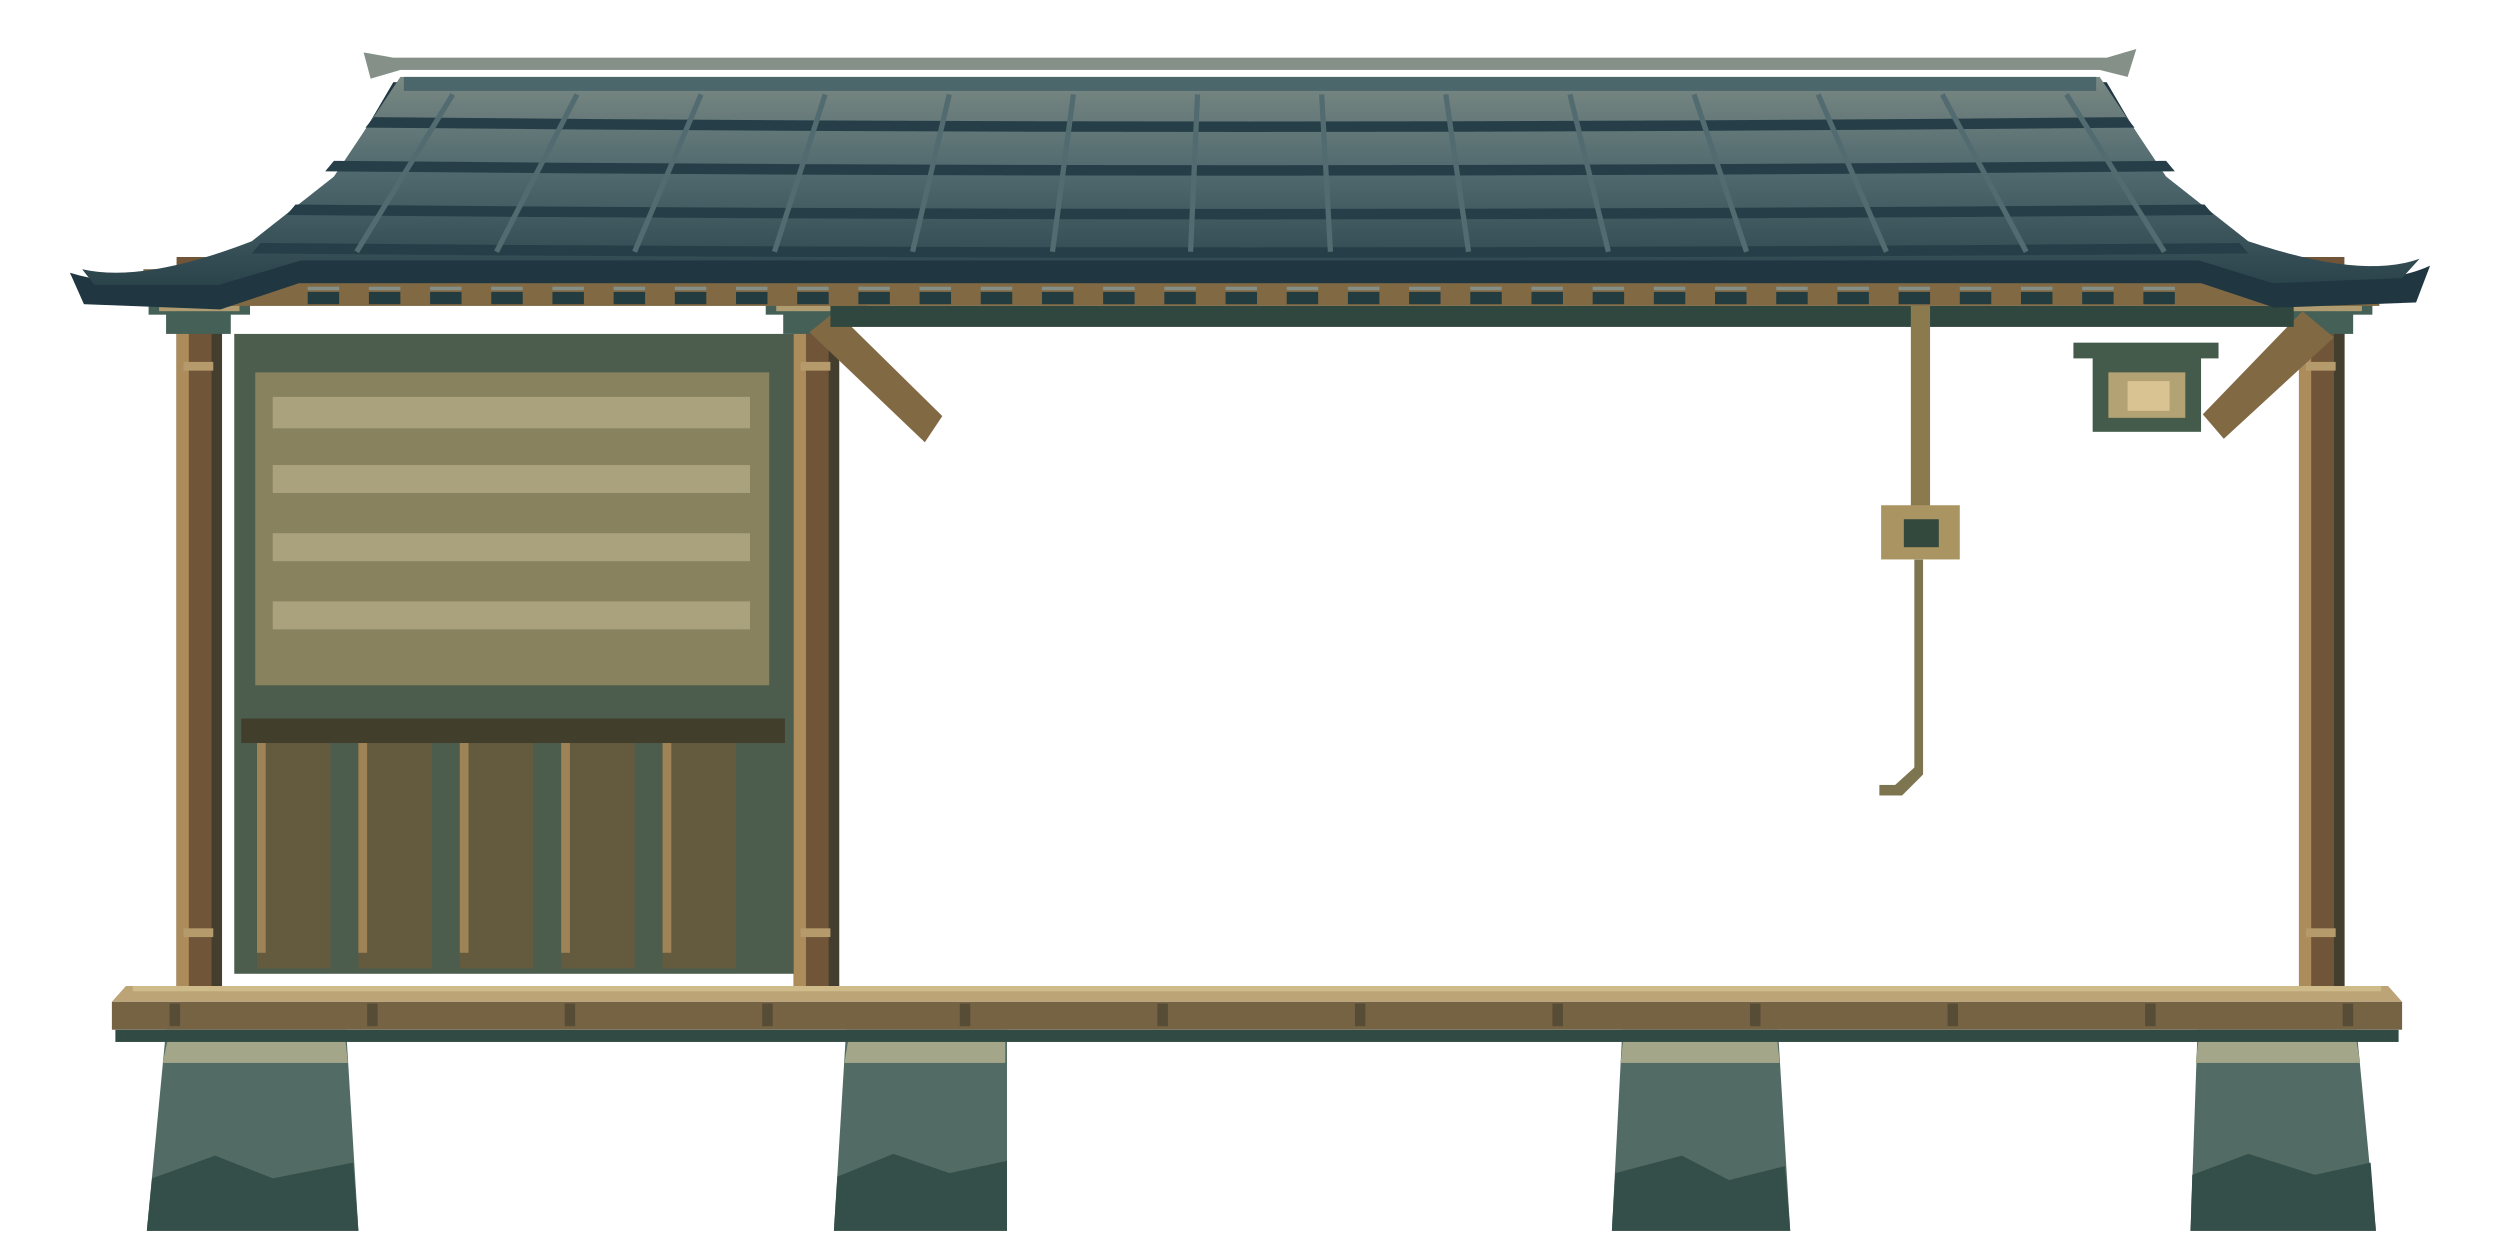
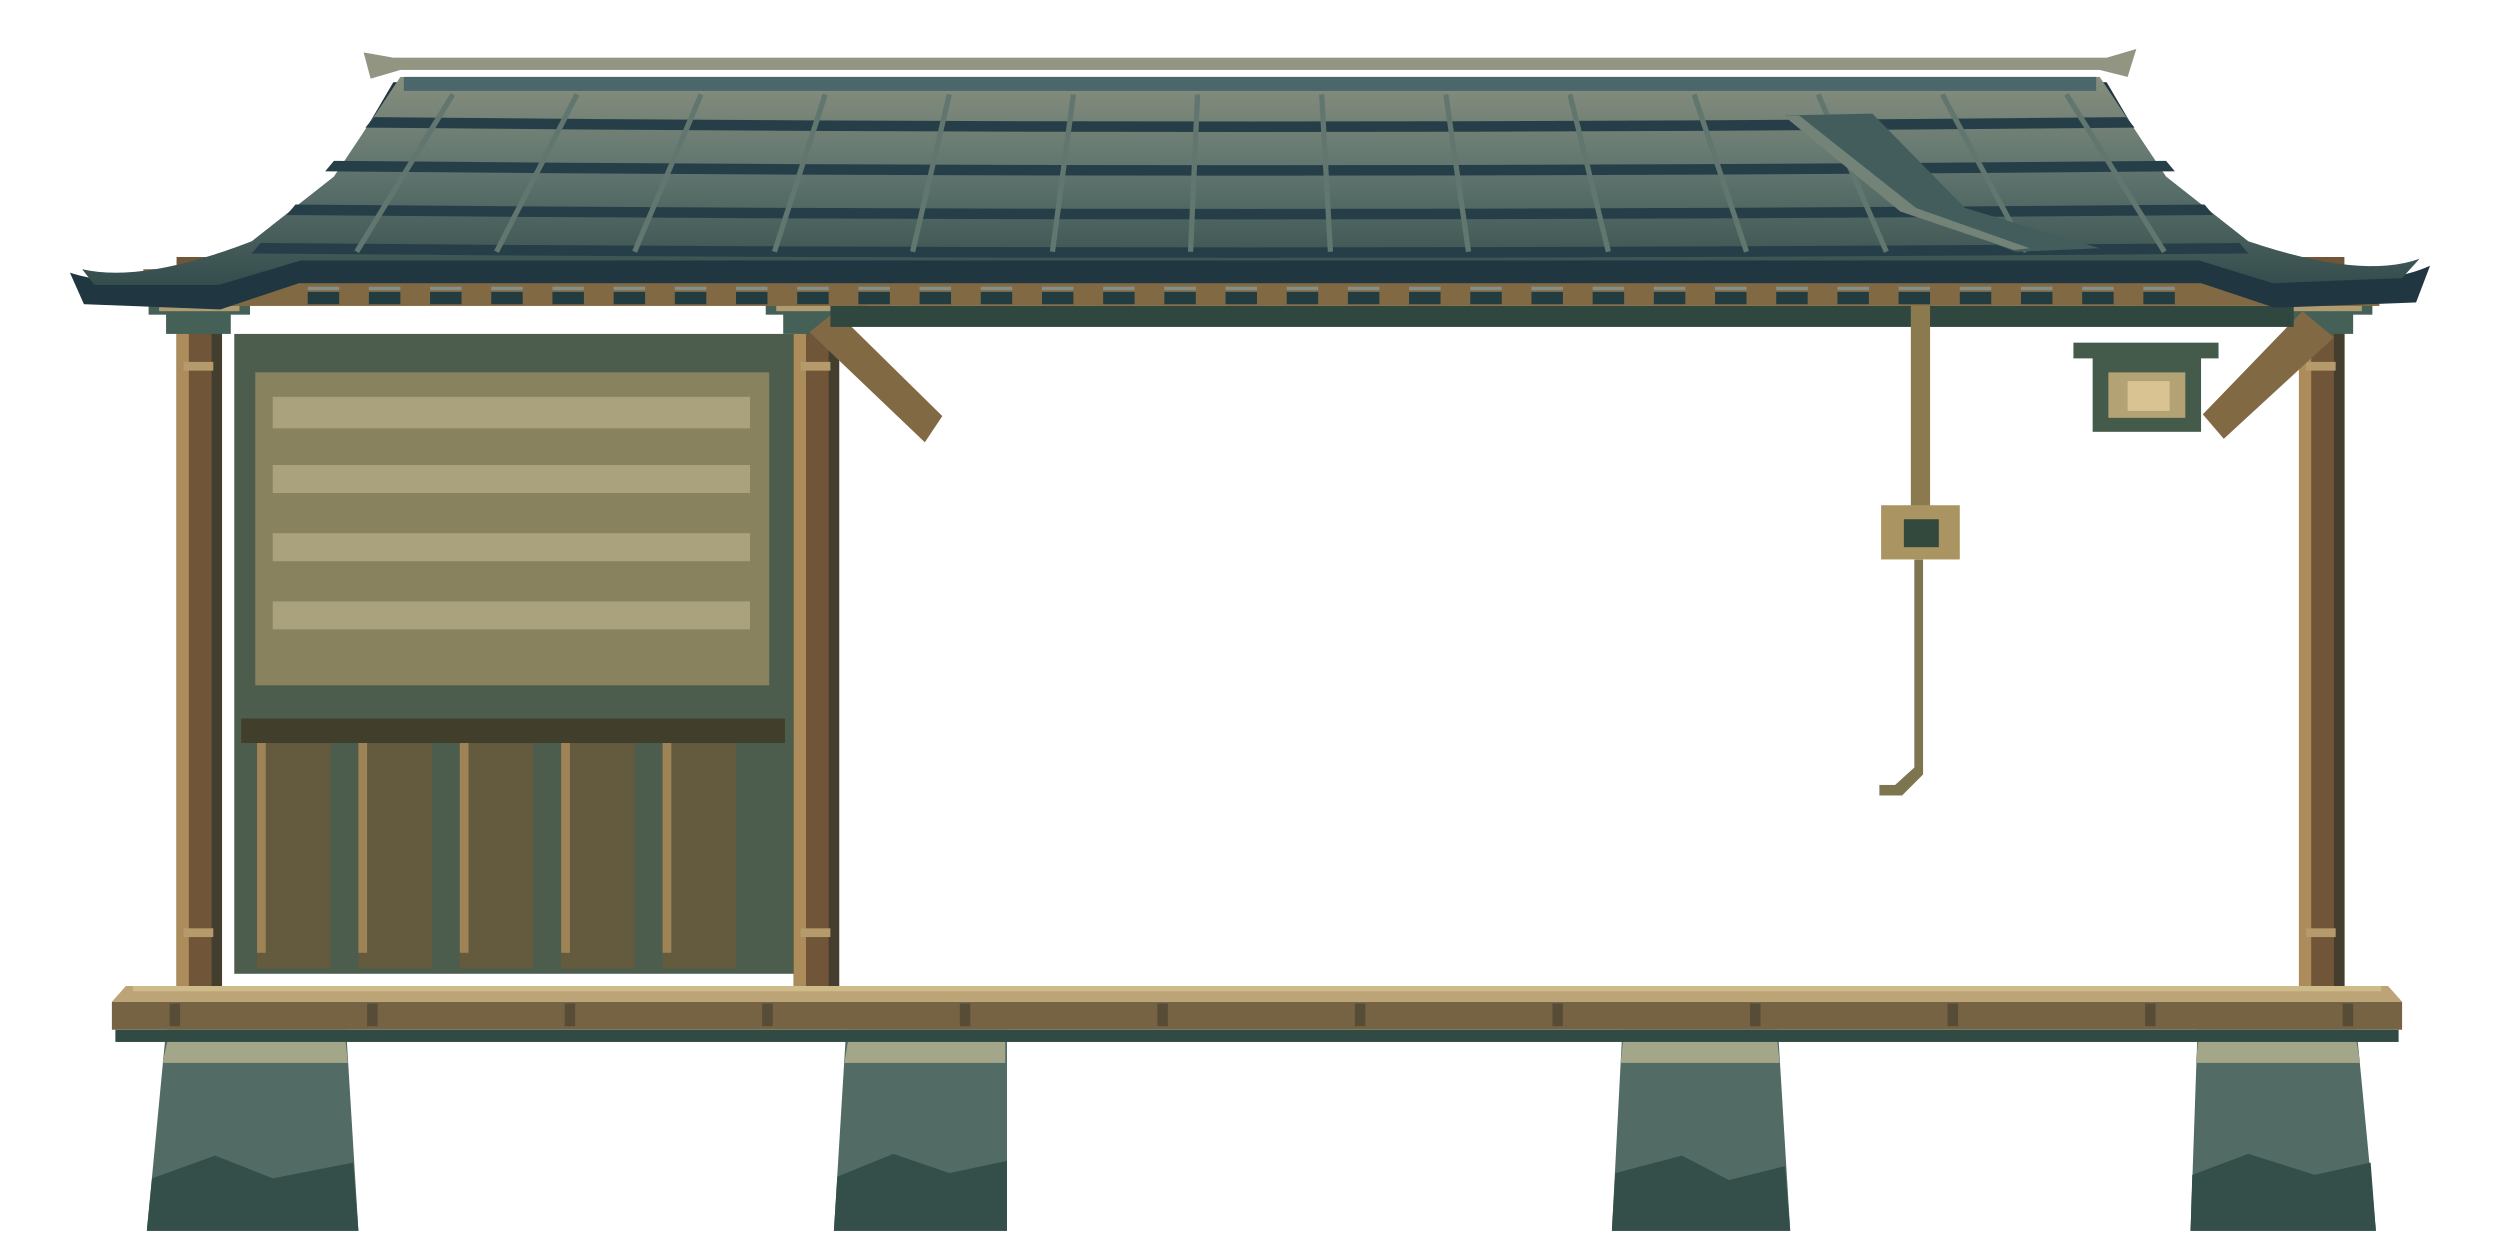
<svg xmlns="http://www.w3.org/2000/svg" viewBox="-715 -704 1430 714">
  <defs>
    <linearGradient id="ferry-slate" x1="0" y1="-675" x2="0" y2="-542" gradientUnits="userSpaceOnUse">
-       <stop offset="0.00" stop-color="#859188" />
-       <stop offset="0.50" stop-color="#526b70" />
-       <stop offset="1.00" stop-color="#2b444c" />
+       <stop offset="0.00" stop-color="#929582" />
+       <stop offset="0.50" stop-color="#61766f" />
+       <stop offset="1.00" stop-color="#354d4d" />
    </linearGradient>
  </defs>
  <g id="pier-foundation-stones">
    <path fill="#526b64" d="M-620-115H-517L-510 0H-631Z M-231-115H-139V0H-238Z M213-115H302L309 0H207Z M542-115H633L644 0H538Z" />
    <path fill="#a3a688" d="M-618-114H-518L-516-96H-622Z M-229-114H-140V-96H-232Z M214-114H301L303-96H212Z M543-114H632L635-96H541Z" />
    <path fill="#344f49" d="M-628-30L-592-43L-559-30L-513-39L-510 0H-631Z M-236-31L-204-44L-172-33L-139-40V0H-238Z M209-33L247-43L274-29L306-37L309 0H207Z M539-32L571-44L609-32L641-39L644 0H538Z" />
  </g>
  <g id="left-weatherboard-shelter">
    <path fill="#4c5c4d" d="M-581-513H-258V-147H-581Z" />
    <path fill="#88825f" d="M-569-491H-275V-312H-569Z" />
    <path fill="#aaa17d" d="M-559-477H-286V-459H-559Z M-559-438H-286V-422H-559Z M-559-399H-286V-383H-559Z M-559-360H-286V-344H-559Z" />
    <path fill="#645a3e" d="M-568 -291h42v141h-42Z M-510 -291h42v141h-42Z M-452 -291h42v141h-42Z M-394 -291h42v141h-42Z M-336 -291h42v141h-42Z" />
    <path fill="#9d8355" d="M-568 -285h5v126h-5Z M-510 -285h5v126h-5Z M-452 -285h5v126h-5Z M-394 -285h5v126h-5Z M-336 -285h5v126h-5Z" />
    <path fill="#423e2c" d="M-577-293H-266V-279H-577Z" />
  </g>
  <g id="timber-posts-and-return-faces">
    <path fill="#715538" d="M-614 -557h26v425h-26Z M-261 -557h26v425h-26Z M600 -557h26v425h-26Z" />
    <path fill="#ad8c5c" d="M-614 -549h7v409h-7Z M-261 -549h7v409h-7Z M600 -549h7v409h-7Z" />
    <path fill="#433e2d" d="M-594 -547h6v408h-6Z M-241 -547h6v408h-6Z M620 -547h6v408h-6Z" />
    <path fill="#b59b6c" d="M-610 -173h17v5h-17Z M-610 -497h17v5h-17Z M-257 -173h17v5h-17Z M-257 -497h17v5h-17Z M604 -173h17v5h-17Z M604 -497h17v5h-17Z" />
    <path fill="#446057" d="M-630 -537h58v13h-11v11h-37v-11h-10Z M-277 -537h58v13h-11v11h-37v-11h-10Z M584 -537h58v13h-11v11h-37v-11h-10Z" />
    <path fill="#af9c70" d="M-624 -530h46v4h-46Z M-271 -530h46v4h-46Z M590 -530h46v4h-46Z" />
  </g>
  <g id="hoist-joinery-and-hanging-pulley">
    <path fill="#816944" d="M-633-550H646V-529H-633Z M-237-526L-176-466L-186-451L-252-514Z M602-526L545-467L557-453L620-511Z" />
    <path fill="#b09a6b" d="M-629-549H642V-543H-629Z" />
    <path fill="#2f473e" d="M-240-529H597V-517H-240Z" />
    <path fill="#8b7a4e" d="M378-529H389V-393H378Z" />
    <path fill="#aa9462" d="M361-415H406V-384H361Z" />
    <path fill="#34493d" d="M374-407H394V-391H374Z" />
    <path fill="#7d7450" d="M380-384H385V-261L373-249H360V-255H369L380-265Z" />
    <path fill="#445b4b" d="M471-508H554V-499H471Z M482-499H544V-457H482Z" />
    <path fill="#b3a273" d="M491-491H535V-465H491Z" />
    <path fill="#dac393" d="M502-486H526V-469H502Z" />
  </g>
  <g id="floor-140">
    <path fill="#bca476" d="M-643 -140H651L659 -131H-651Z" />
    <path fill="#766344" d="M-651 -131h1310v16h-1310Z" />
    <path fill="#314b44" d="M-649 -115h1306v7h-1306Z" />
    <path fill="#cfba8a" d="M-639 -140h1286v3h-1286Z" />
    <path fill="#574c35" d="M-618 -130h6v13h-6Z M-505 -130h6v13h-6Z M-392 -130h6v13h-6Z M-279 -130h6v13h-6Z M-166 -130h6v13h-6Z M-53 -130h6v13h-6Z M60 -130h6v13h-6Z M173 -130h6v13h-6Z M286 -130h6v13h-6Z M399 -130h6v13h-6Z M512 -130h6v13h-6Z M625 -130h6v13h-6Z" />
  </g>
  <g id="roof-ferry-slate">
    <path fill="#203742" d="M-675 -548Q-631 -534 -571 -560L-524 -599L-490 -657H490L524 -599L571 -560Q635 -534 675 -552L667 -531L586 -528L544 -542H-544L-589 -527L-667 -530Z" />
    <path fill="url(#ferry-slate)" d="M-668 -550Q-633 -542 -571 -566L-524 -603L-486 -660H486L524 -603L571 -566Q636 -544 669 -556L659 -545L585 -542L543 -555H-543L-590 -541L-661 -541Z" />
-     <path fill="#859188" d="M-507 -674L-490 -671H490L507 -676L502 -660L486 -664H-486L-503 -659Z" />
+     <path fill="#929582" d="M-507 -674L-490 -671H490L507 -676L502 -660L486 -664H-486L-503 -659Z" />
    <path fill="#4b676c" d="M-484 -660h968v8h-968Z" />
    <path fill="#263e47" d="M-501 -637Q0 -632 501 -637l5 6Q0 -626 -506 -631Z M-524 -612Q0 -607 524 -612l5 6Q0 -601 -529 -606Z M-546 -587Q0 -582 546 -587l5 6Q0 -576 -551 -581Z M-566 -565Q0 -560 566 -565l5 6Q0 -554 -571 -559Z" />
-     <path fill="none" stroke="#526b70" stroke-width="3" d="M-456 -650L-511 -560 M-385 -650L-431 -560 M-314 -650L-352 -560 M-243 -650L-272 -560 M-172 -650L-193 -560 M-101 -650L-113 -560 M-30 -650L-34 -560 M41 -650L46 -560 M112 -650L125 -560 M183 -650L205 -560 M254 -650L284 -560 M325 -650L364 -560 M396 -650L444 -560 M467 -650L523 -560" />
+     <path fill="none" stroke="#61766f" stroke-width="3" d="M-456 -650L-511 -560 M-385 -650L-431 -560 M-314 -650L-352 -560 M-243 -650L-272 -560 M-172 -650L-193 -560 M-101 -650L-113 -560 M-30 -650L-34 -560 M41 -650L46 -560 M112 -650L125 -560 M183 -650L205 -560 M254 -650L284 -560 M325 -650L364 -560 M396 -650L444 -560 M467 -650L523 -560" />
    <path fill="#849087" d="M-539 -540h18v2h-18Z M-504 -540h18v2h-18Z M-469 -540h18v2h-18Z M-434 -540h18v2h-18Z M-399 -540h18v2h-18Z M-364 -540h18v2h-18Z M-329 -540h18v2h-18Z M-294 -540h18v2h-18Z M-259 -540h18v2h-18Z M-224 -540h18v2h-18Z M-189 -540h18v2h-18Z M-154 -540h18v2h-18Z M-119 -540h18v2h-18Z M-84 -540h18v2h-18Z M-49 -540h18v2h-18Z M-14 -540h18v2h-18Z M21 -540h18v2h-18Z M56 -540h18v2h-18Z M91 -540h18v2h-18Z M126 -540h18v2h-18Z M161 -540h18v2h-18Z M196 -540h18v2h-18Z M231 -540h18v2h-18Z M266 -540h18v2h-18Z M301 -540h18v2h-18Z M336 -540h18v2h-18Z M371 -540h18v2h-18Z M406 -540h18v2h-18Z M441 -540h18v2h-18Z M476 -540h18v2h-18Z M511 -540h18v2h-18Z" />
    <path fill="#233c40" d="M-539 -537h18v7h-18Z M-504 -537h18v7h-18Z M-469 -537h18v7h-18Z M-434 -537h18v7h-18Z M-399 -537h18v7h-18Z M-364 -537h18v7h-18Z M-329 -537h18v7h-18Z M-294 -537h18v7h-18Z M-259 -537h18v7h-18Z M-224 -537h18v7h-18Z M-189 -537h18v7h-18Z M-154 -537h18v7h-18Z M-119 -537h18v7h-18Z M-84 -537h18v7h-18Z M-49 -537h18v7h-18Z M-14 -537h18v7h-18Z M21 -537h18v7h-18Z M56 -537h18v7h-18Z M91 -537h18v7h-18Z M126 -537h18v7h-18Z M161 -537h18v7h-18Z M196 -537h18v7h-18Z M231 -537h18v7h-18Z M266 -537h18v7h-18Z M301 -537h18v7h-18Z M336 -537h18v7h-18Z M371 -537h18v7h-18Z M406 -537h18v7h-18Z M441 -537h18v7h-18Z M476 -537h18v7h-18Z M511 -537h18v7h-18Z" />
+     <path fill="#435d5c" d="M306-638L356-639L409-585L486-562L438-560L373-584Z" />
+     <path fill="#738377" d="M305-638L314-638L381-585L446-562L437-561L372-583Z" />
  </g>
</svg>
